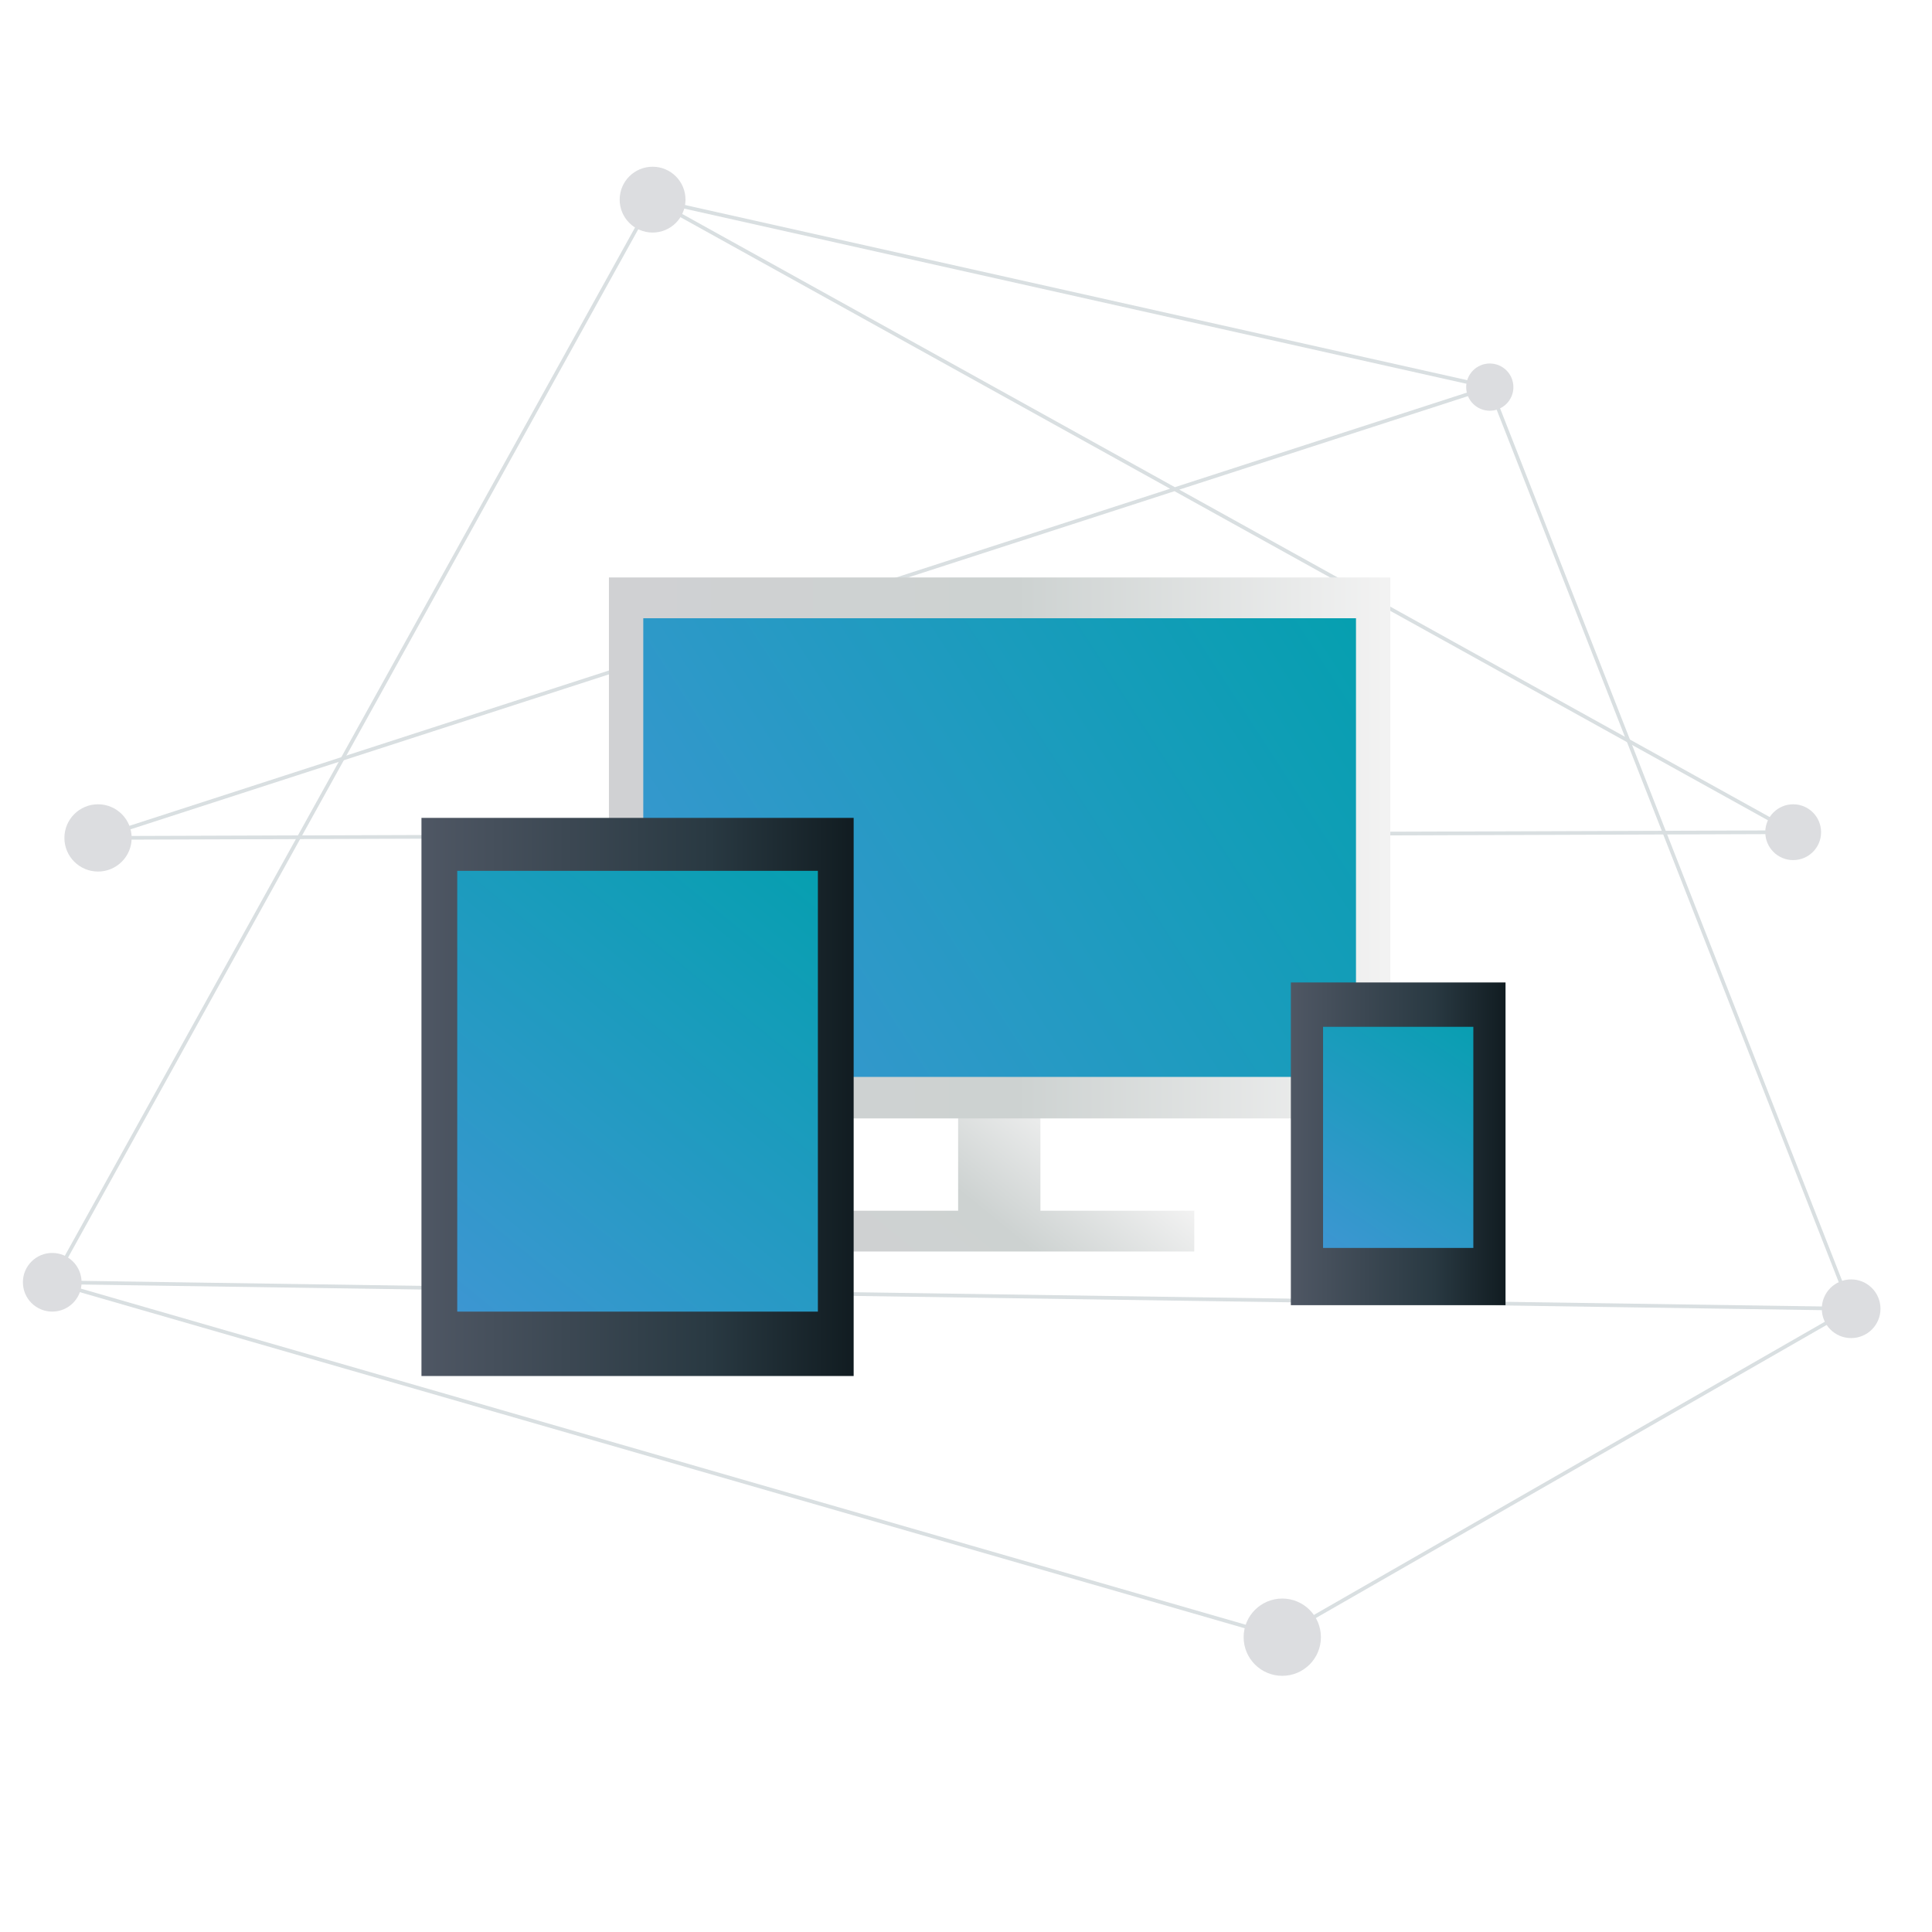
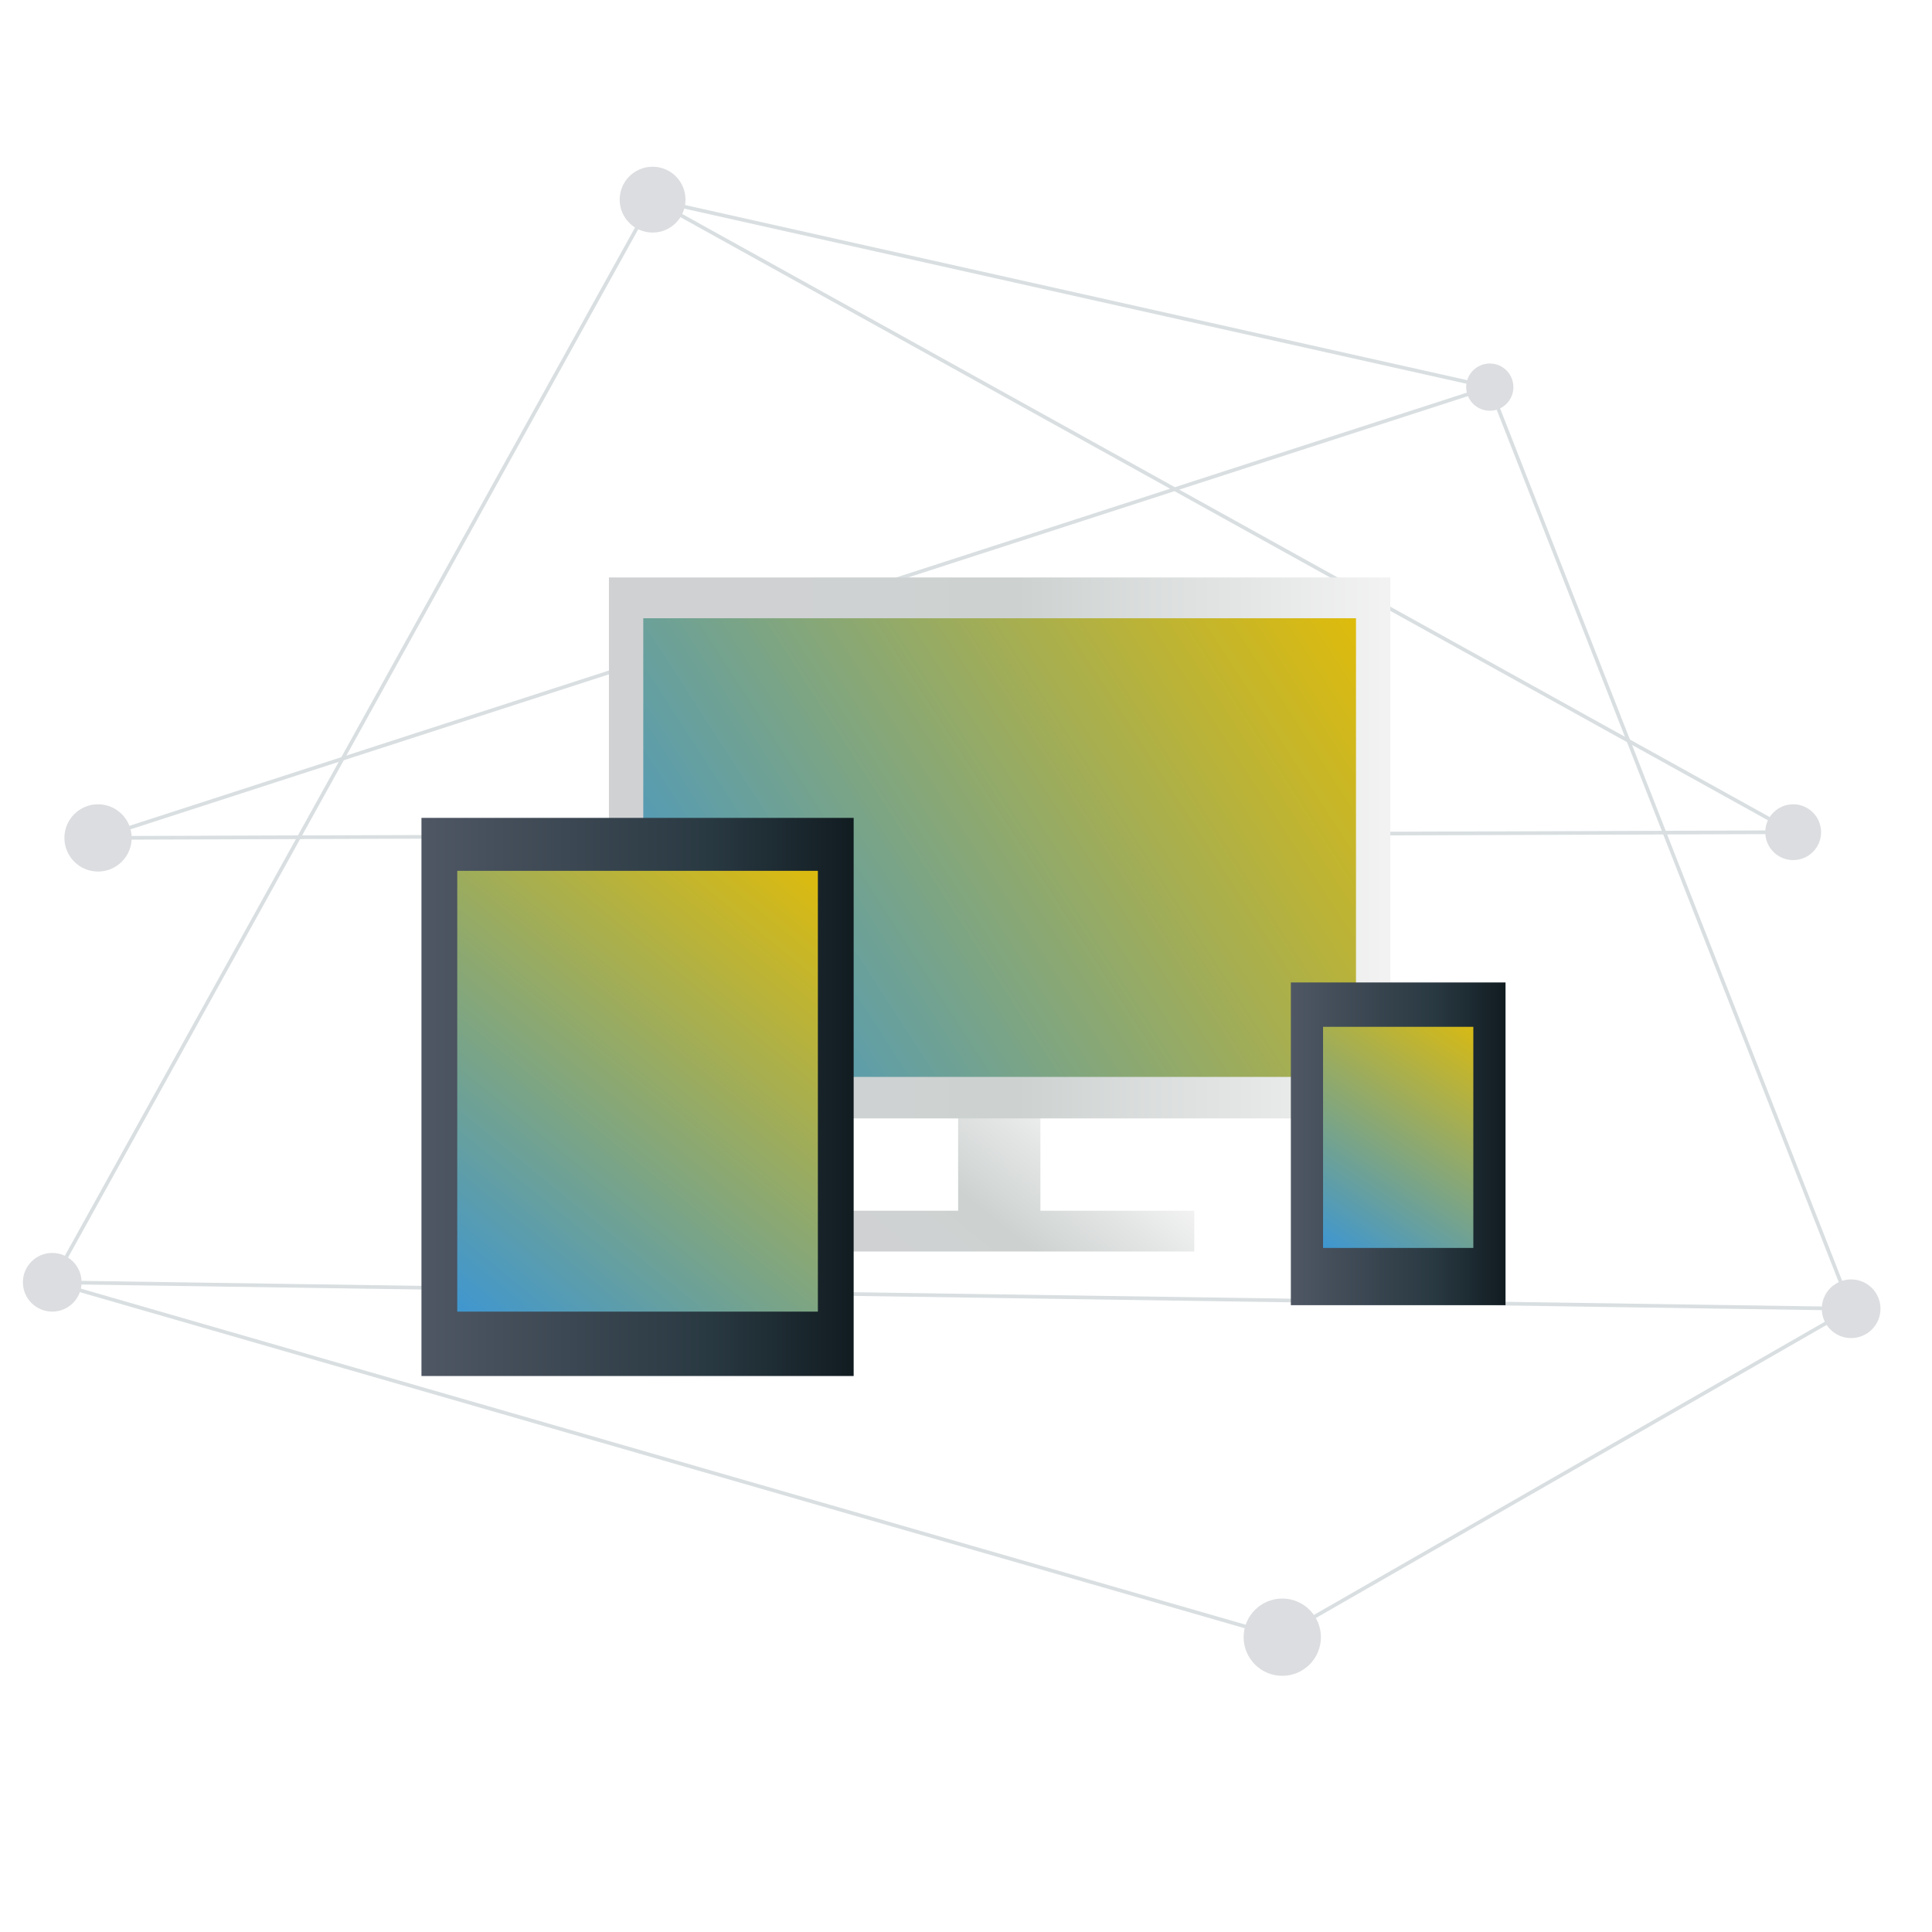
<svg xmlns="http://www.w3.org/2000/svg" version="1.1" id="Layer_1" x="0px" y="0px" width="270px" height="270px" viewBox="0 0 270 270" style="enable-background:new 0 0 270 270;" xml:space="preserve">
  <style type="text/css">
	.st0{opacity:0.2;}
	.st1{fill:none;stroke:#3F5D69;stroke-width:0.513;stroke-miterlimit:10;}
	.st2{fill:#4F5764;}
	.st3{fill:url(#SVGID_1_);}
	.st4{fill:url(#SVGID_2_);}
	.st5{fill:url(#SVGID_3_);}
	.st6{fill:url(#SVGID_4_);}
	.st7{fill:url(#SVGID_5_);}
	.st8{fill:url(#SVGID_6_);}
	.st9{fill:url(#SVGID_7_);}
</style>
  <g class="st0">
    <polyline class="st1" points="91.2,27.9 250.6,116.3 13.7,117.1 208.2,54.1  " />
    <polyline class="st1" points="181.5,227.2 258.7,182.9 7.3,179.2 179.2,228.8  " />
    <polyline class="st1" points="7.3,179.2 91.2,27.9 208.2,54.1 258.7,182.9  " />
    <g>
      <circle class="st2" cx="7.3" cy="179.2" r="4.1" />
      <circle class="st2" cx="91.2" cy="27.9" r="4.6" />
      <circle class="st2" cx="258.7" cy="182.9" r="4.1" />
      <circle class="st2" cx="208.2" cy="54.1" r="3.3" />
      <circle class="st2" cx="250.6" cy="116.3" r="3.9" />
      <circle class="st2" cx="13.7" cy="117.1" r="4.7" />
      <circle class="st2" cx="179.2" cy="228.8" r="5.4" />
    </g>
  </g>
  <g>
    <linearGradient id="SVGID_1_" gradientUnits="userSpaceOnUse" x1="127.172" y1="187.377" x2="152.018" y2="156.89">
      <stop offset="0" style="stop-color:#D0D1D3" />
      <stop offset="0.522" style="stop-color:#CDD2D1" />
      <stop offset="0.994" style="stop-color:#F2F2F2" />
    </linearGradient>
    <polygon class="st3" points="145.4,169.2 145.4,154.5 133.9,154.5 133.9,169.2 112.5,169.2 112.5,174.9 166.9,174.9 166.9,169.2     " />
    <linearGradient id="SVGID_2_" gradientUnits="userSpaceOnUse" x1="85.1" y1="118.486" x2="194.29" y2="118.486">
      <stop offset="0" style="stop-color:#D0D1D3" />
      <stop offset="0.522" style="stop-color:#CDD2D1" />
      <stop offset="0.994" style="stop-color:#F2F2F2" />
    </linearGradient>
    <rect x="85.1" y="80.7" class="st4" width="109.2" height="75.6" />
    <linearGradient id="SVGID_3_" gradientUnits="userSpaceOnUse" x1="91.138" y1="149.882" x2="188.794" y2="86.74">
      <stop offset="0" style="stop-color:#3D96D2" />
-       <stop offset="1" style="stop-color:#069FB0" />
+       <stop offset="1" style="stop-color:#ddbb0d" />
    </linearGradient>
    <rect x="89.9" y="86.4" class="st5" width="99.6" height="64.1" />
    <linearGradient id="SVGID_4_" gradientUnits="userSpaceOnUse" x1="58.898" y1="153.359" x2="119.288" y2="153.359">
      <stop offset="0" style="stop-color:#4F5764" />
      <stop offset="0.668" style="stop-color:#293942" />
      <stop offset="1" style="stop-color:#111C21" />
    </linearGradient>
    <rect x="58.9" y="114.3" class="st6" width="60.4" height="78" />
    <linearGradient id="SVGID_5_" gradientUnits="userSpaceOnUse" x1="63.337" y1="184.134" x2="114.438" y2="121.431">
      <stop offset="0" style="stop-color:#3D96D2" />
-       <stop offset="1" style="stop-color:#069FB0" />
+       <stop offset="1" style="stop-color:#ddbb0d" />
    </linearGradient>
    <rect x="63.9" y="121.7" class="st7" width="50.4" height="61.6" />
    <g>
      <linearGradient id="SVGID_6_" gradientUnits="userSpaceOnUse" x1="180.405" y1="159.832" x2="210.41" y2="159.832">
        <stop offset="0" style="stop-color:#4F5764" />
        <stop offset="0.668" style="stop-color:#293942" />
        <stop offset="1" style="stop-color:#111C21" />
      </linearGradient>
      <rect x="180.4" y="137.3" class="st8" width="30" height="45.1" />
      <linearGradient id="SVGID_7_" gradientUnits="userSpaceOnUse" x1="184.97" y1="174.527" x2="206.619" y2="142.202">
        <stop offset="0" style="stop-color:#3D96D2" />
-         <stop offset="1" style="stop-color:#069FB0" />
+         <stop offset="1" style="stop-color:#ddbb0d" />
      </linearGradient>
      <rect x="184.9" y="143.5" class="st9" width="21" height="30.9" />
    </g>
  </g>
</svg>
